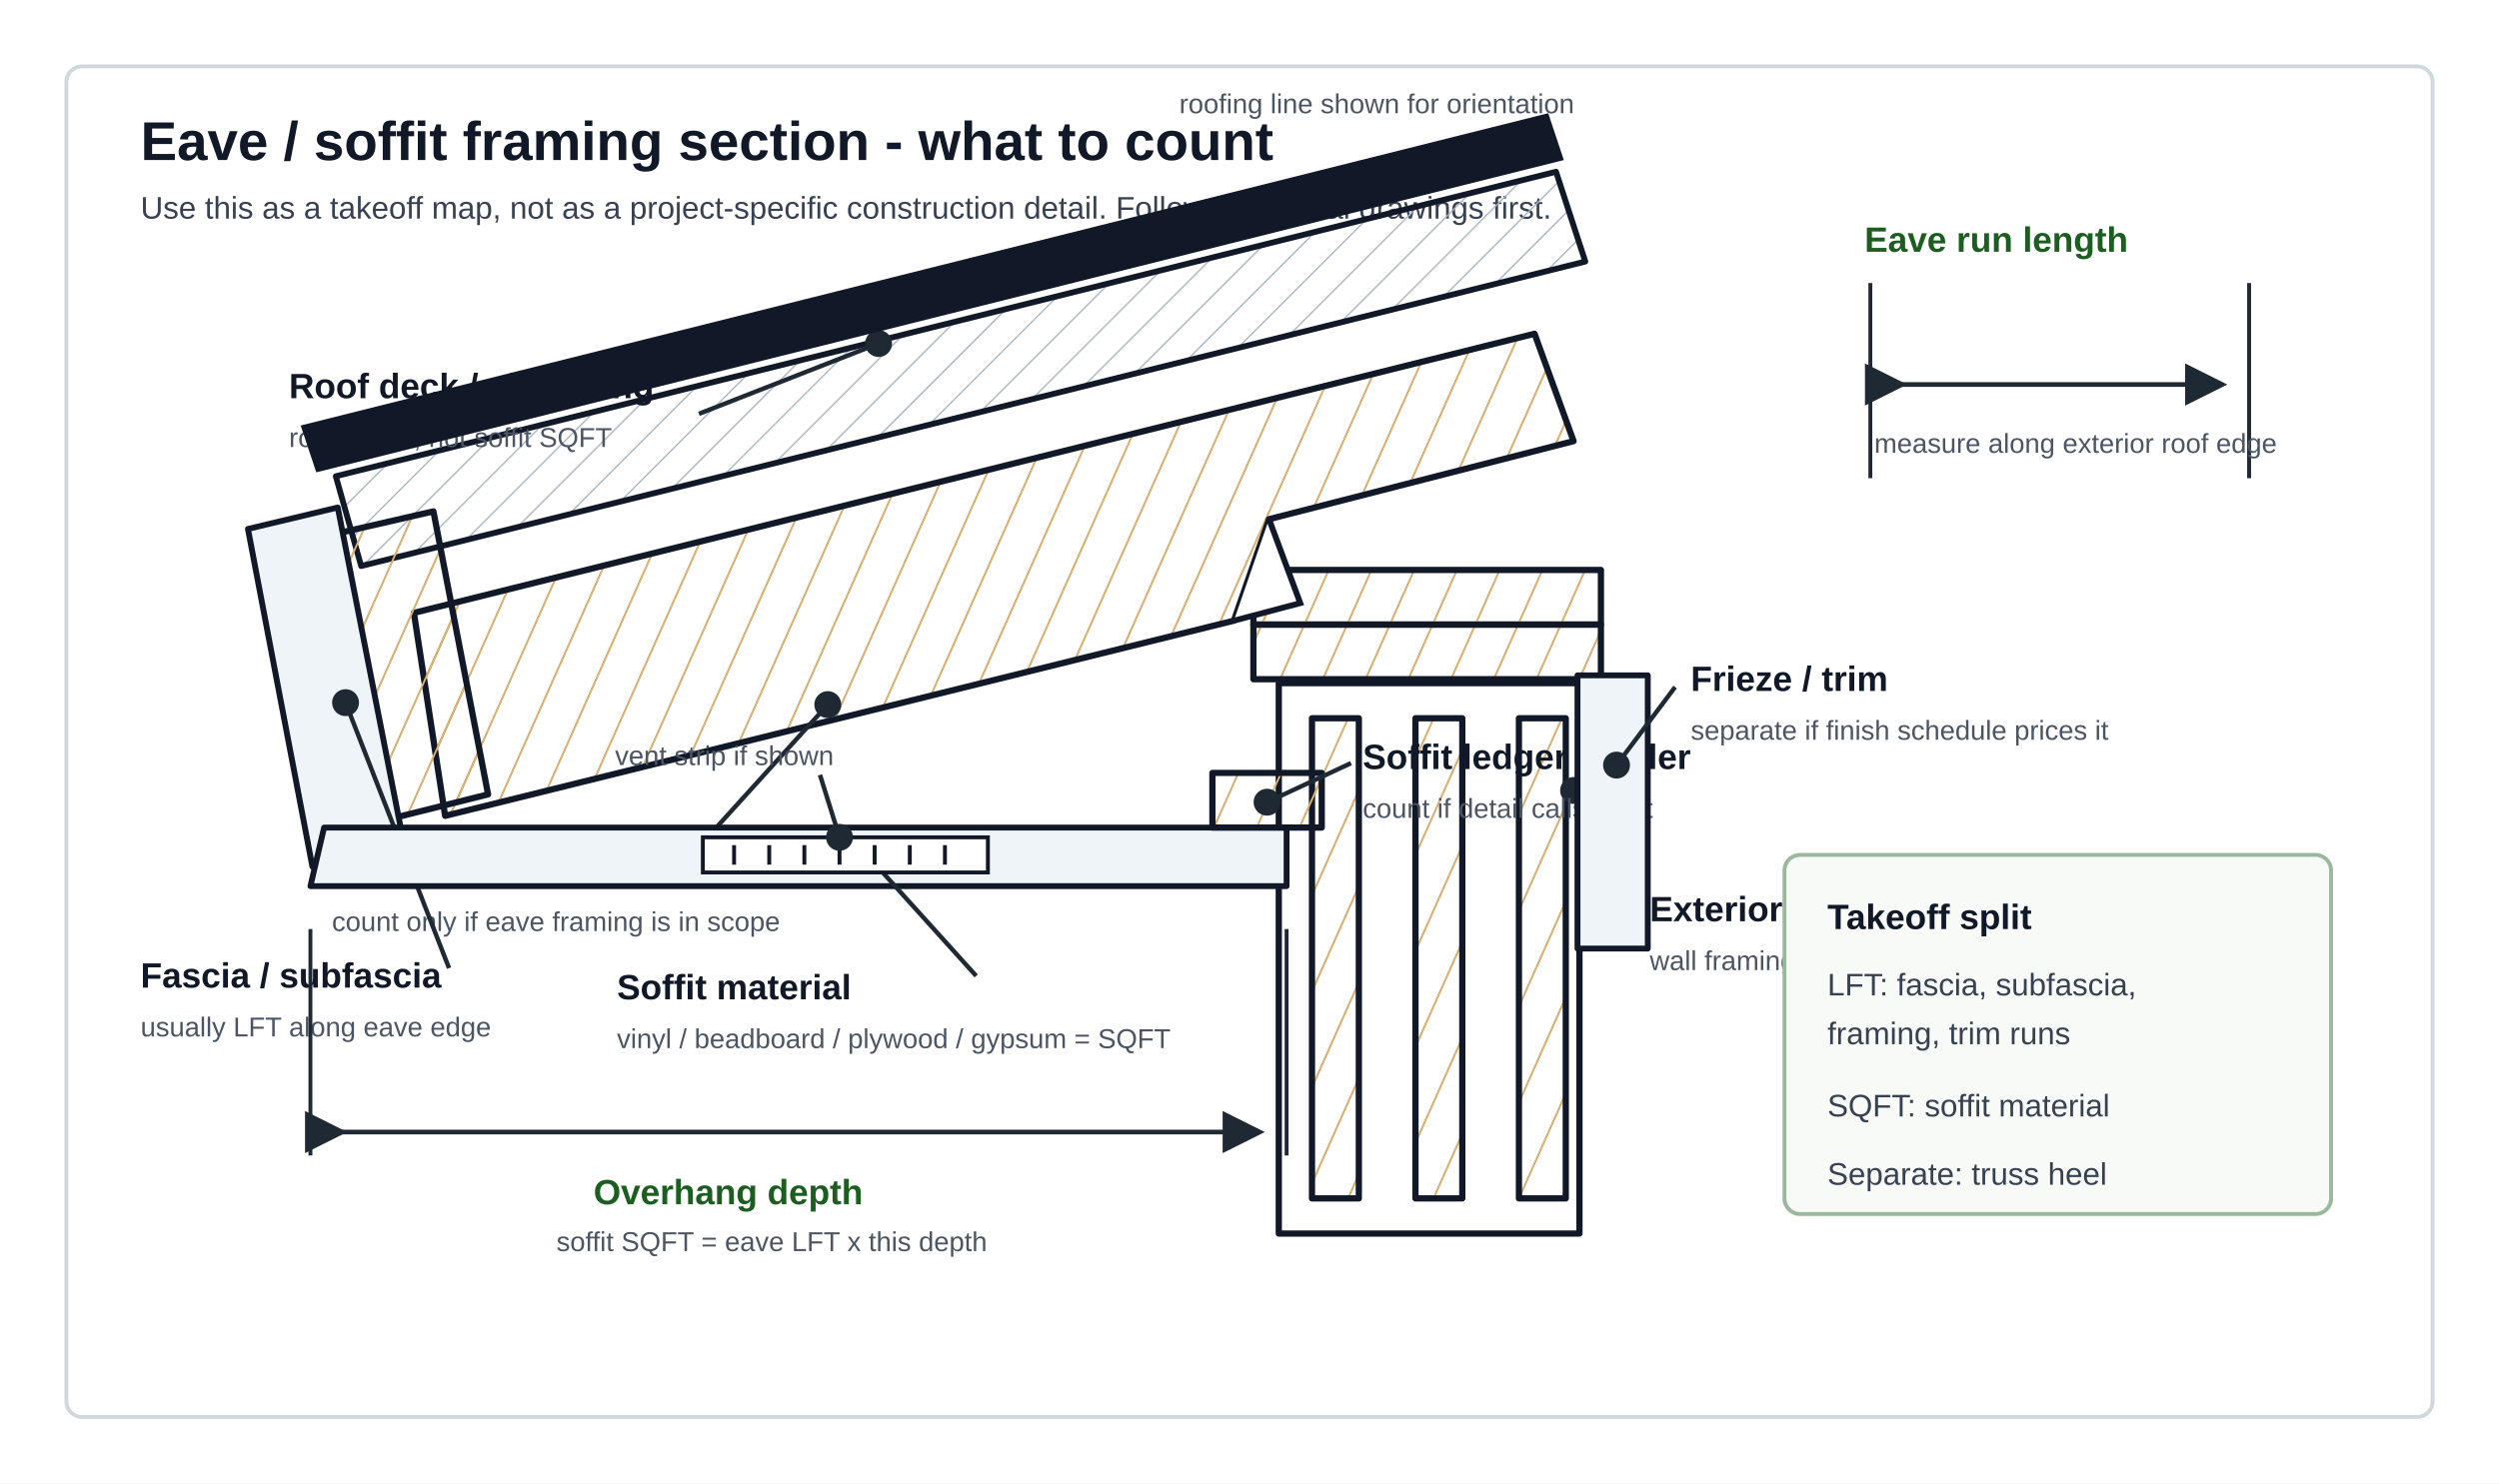
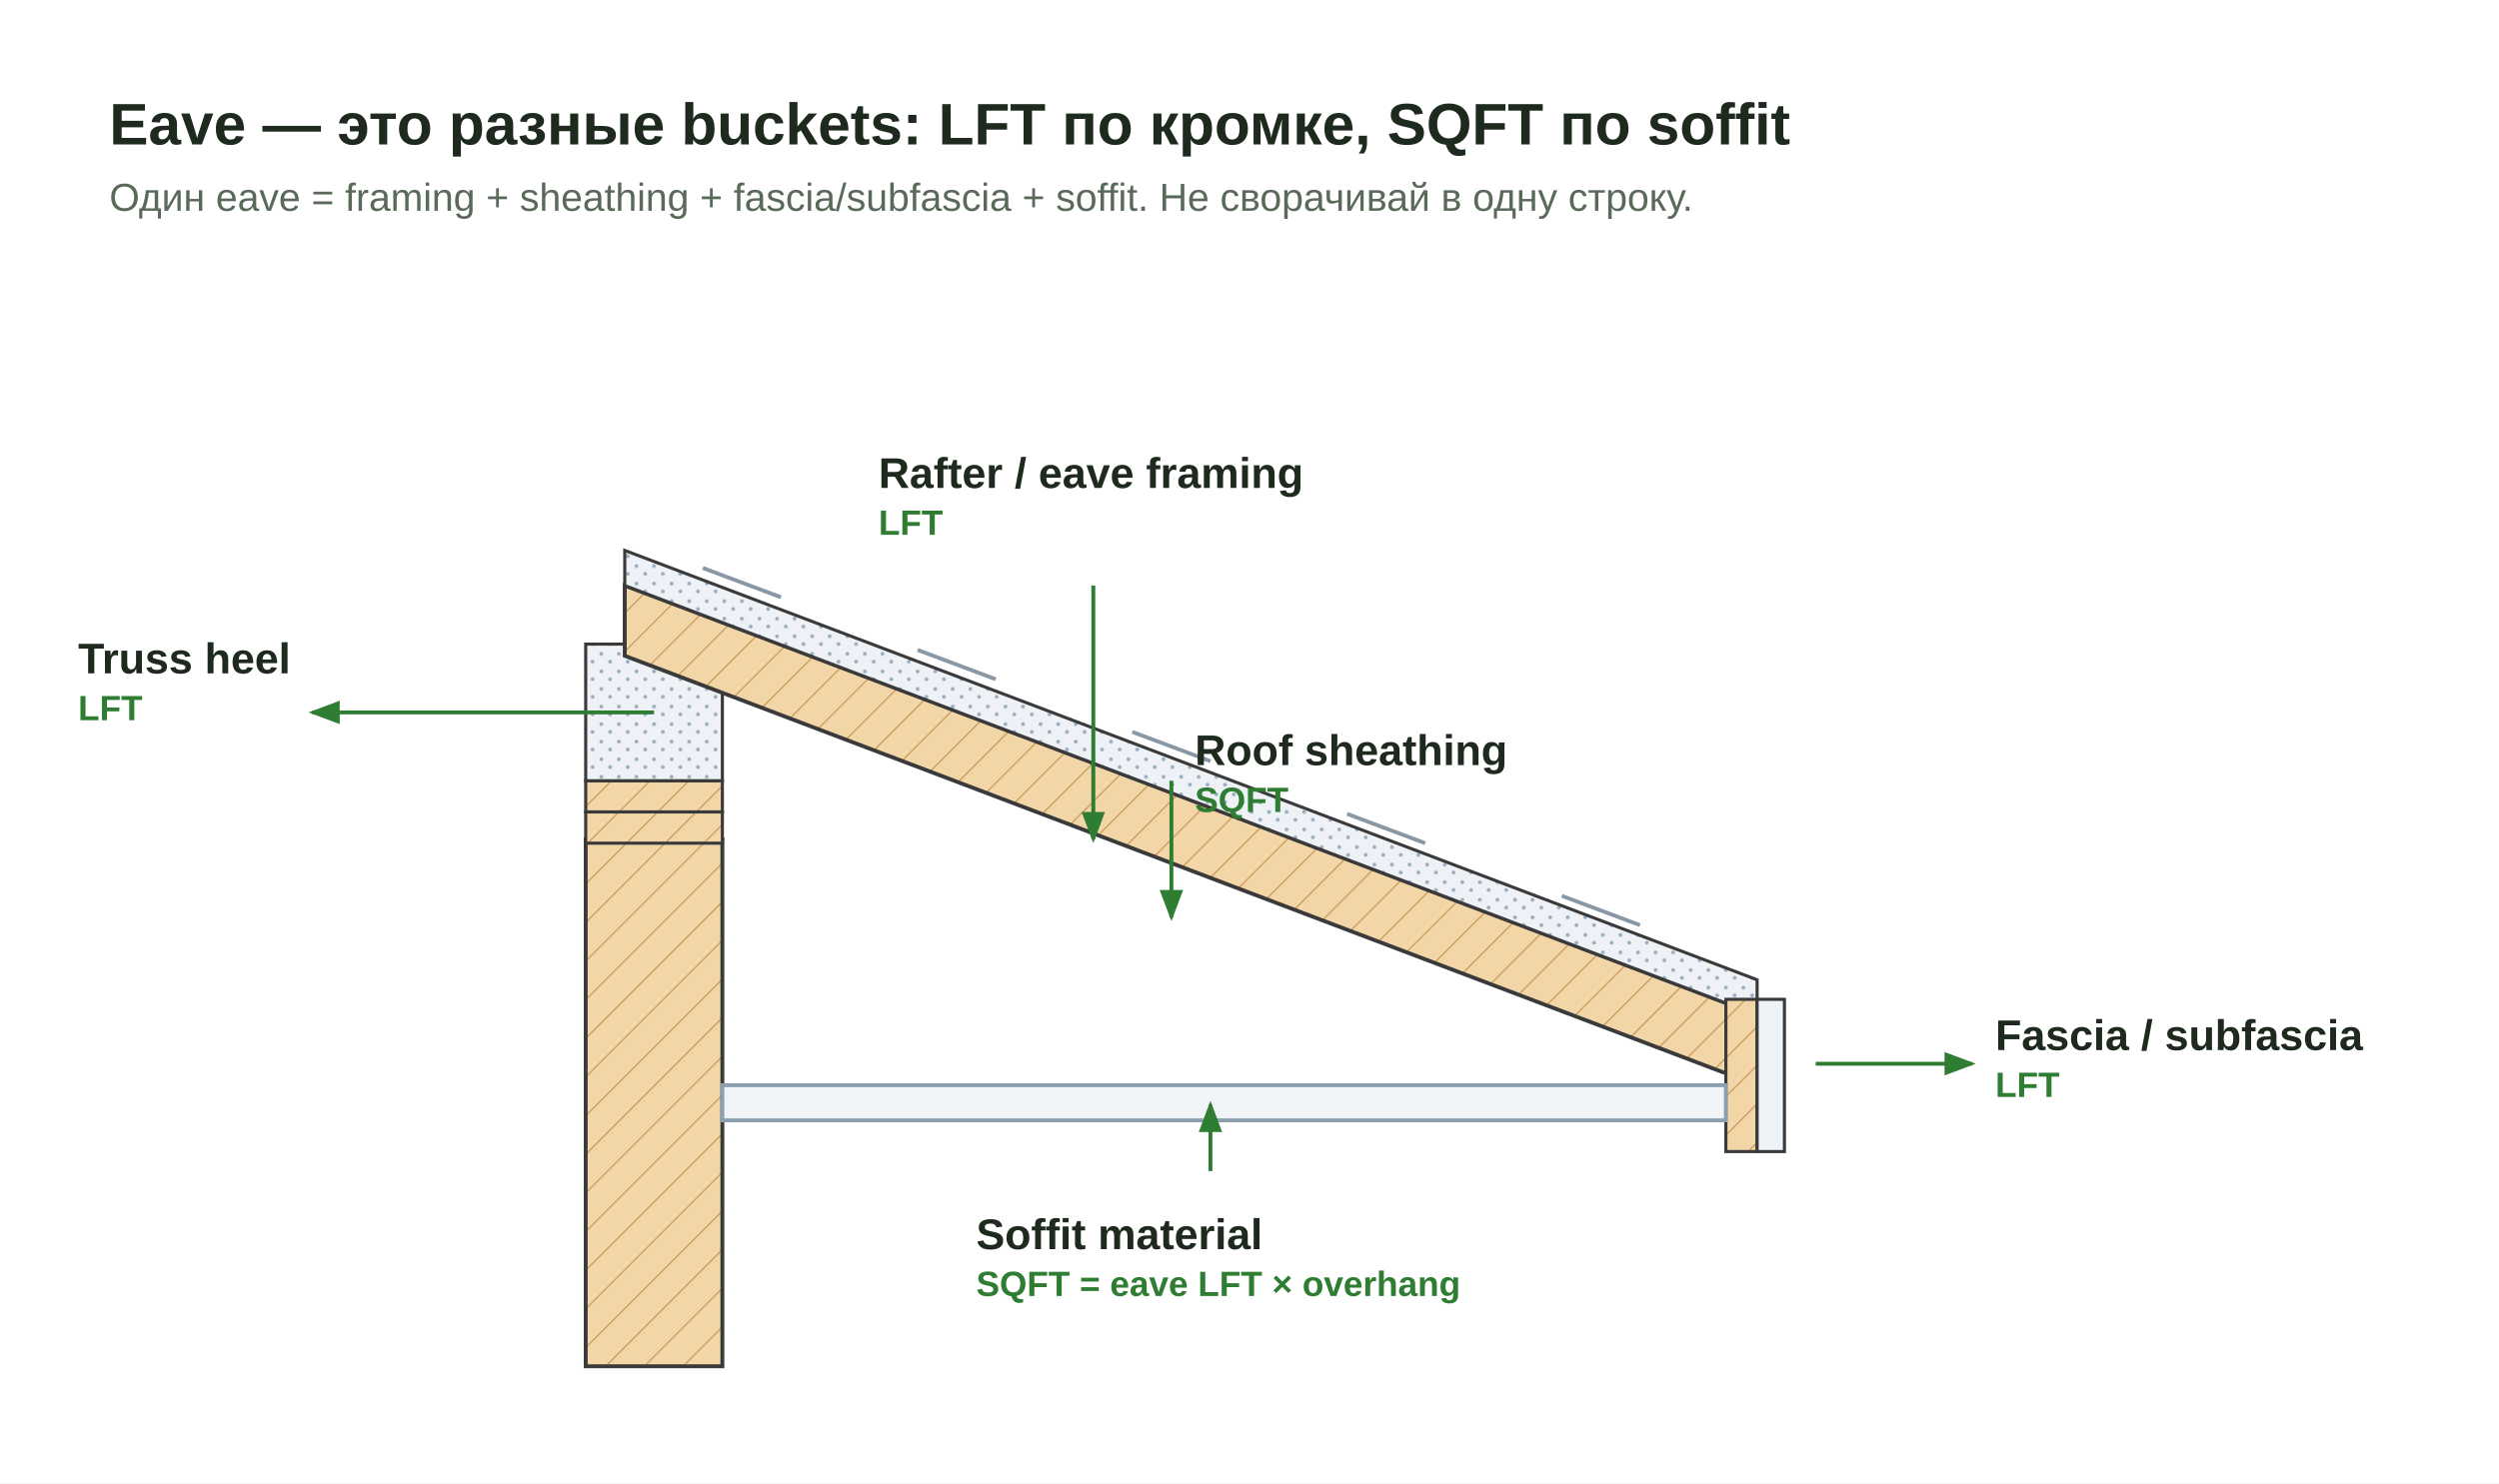
<svg xmlns="http://www.w3.org/2000/svg" width="1280" height="760" viewBox="0 0 1280 760" role="img" aria-labelledby="title desc">
  <defs>
-     <marker id="arrow" markerWidth="9" markerHeight="9" refX="7.4" refY="4.5" orient="auto">
-       <path d="M0 0 L9 4.5 L0 9 Z" fill="#1f2933" />
+     <marker id="arrow" markerWidth="9" markerHeight="9" refX="7" refY="3" orient="auto" markerUnits="strokeWidth">
+       <path d="M0,0 L0,6 L8,3 z" fill="#2e7d32" />
    </marker>
-     <marker id="dot" markerWidth="8" markerHeight="8" refX="4" refY="4">
-       <circle cx="4" cy="4" r="3" fill="#1f2933" />
-     </marker>
-     <pattern id="wood" width="20" height="20" patternUnits="userSpaceOnUse" patternTransform="rotate(24)">
-       <line x1="0" y1="0" x2="0" y2="20" stroke="#d0a869" stroke-width="2" />
+     <pattern id="wood3" width="14" height="14" patternUnits="userSpaceOnUse" patternTransform="rotate(45)">
+       <rect width="14" height="14" fill="#f2d6a8" />
+       <line x1="0" y1="0" x2="0" y2="14" stroke="#c89b5a" stroke-width="1.3" />
    </pattern>
-     <pattern id="sheath" width="14" height="14" patternUnits="userSpaceOnUse" patternTransform="rotate(45)">
-       <line x1="0" y1="0" x2="0" y2="14" stroke="#a7b5bf" stroke-width="1.4" />
+     <pattern id="osb3" width="9" height="9" patternUnits="userSpaceOnUse">
+       <rect width="9" height="9" fill="#eef2f6" />
+       <circle cx="2" cy="2" r="1" fill="#9bb0c2" />
+       <circle cx="6.5" cy="6" r="1" fill="#9bb0c2" />
    </pattern>
    <style>
-       .sheet { fill: #fff; }
-       .frame { fill: #fff; stroke: #111827; stroke-width: 3.2; stroke-linejoin: round; }
-       .wood { fill: url(#wood); stroke: #111827; stroke-width: 3.2; stroke-linejoin: round; }
-       .ply { fill: url(#sheath); stroke: #111827; stroke-width: 3; stroke-linejoin: round; }
-       .finish { fill: #eef4f7; stroke: #111827; stroke-width: 3; stroke-linejoin: round; }
-       .hidden { stroke: #6b7280; stroke-width: 2; stroke-dasharray: 9 7; fill: none; }
-       .dim { stroke: #1f2933; stroke-width: 2.4; marker-start: url(#arrow); marker-end: url(#arrow); fill: none; }
-       .ext { stroke: #1f2933; stroke-width: 2; fill: none; }
-       .lead { stroke: #1f2933; stroke-width: 2.3; marker-end: url(#dot); fill: none; }
-       .hatch { stroke: #c7d2da; stroke-width: 1.2; }
-       .title { font: 700 28px Arial, Helvetica, sans-serif; fill: #111827; }
-       .label { font: 700 18px Arial, Helvetica, sans-serif; fill: #111827; }
-       .note { font: 16px Arial, Helvetica, sans-serif; fill: #374151; }
-       .tiny { font: 14px Arial, Helvetica, sans-serif; fill: #4b5563; }
-       .badge { fill: #f7faf7; stroke: #9bb89d; stroke-width: 2; }
-       .green { fill: #1b5e20; }
+       .ttl{font:700 30px "Segoe UI",Arial,sans-serif;fill:#1f2a1f}
+       .sub{font:400 20px "Segoe UI",Arial,sans-serif;fill:#5a6a5a}
+       .lab{font:600 22px "Segoe UI",Arial,sans-serif;fill:#1f2a1f}
+       .unit{font:700 18px "Segoe UI",Arial,sans-serif;fill:#2e7d32}
+       .lead{stroke:#2e7d32;stroke-width:2;fill:none;marker-end:url(#arrow)}
+       .ln{stroke:#3a3a3a;stroke-width:2;fill:none}
    </style>
  </defs>
-   <rect class="sheet" x="0" y="0" width="1280" height="760" />
-   <rect x="34" y="34" width="1212" height="692" rx="8" fill="#fff" stroke="#cfd8dc" stroke-width="2" />
-   <text class="title" x="72" y="82">Eave / soffit framing section - what to count</text>
-   <text class="note" x="72" y="112">Use this as a takeoff map, not as a project-specific construction detail. Follow the actual drawings first.</text>
-   <rect class="frame" x="655" y="350" width="154" height="282" />
-   <rect class="wood" x="672" y="368" width="24" height="246" />
-   <rect class="wood" x="725" y="368" width="24" height="246" />
-   <rect class="wood" x="778" y="368" width="24" height="246" />
-   <rect class="wood" x="642" y="320" width="178" height="28" />
-   <rect class="wood" x="642" y="292" width="178" height="28" />
-   <text class="label" x="845" y="472">Exterior wall</text>
-   <text class="tiny" x="845" y="497">wall framing usually separate</text>
-   <path class="lead" d="M835 465 L806 405" />
-   <polygon class="wood" points="212,314 786,171 806,226 650,266 632,318 228,418" />
-   <polyline points="632,318 666,309 650,266" fill="#fff" stroke="#111827" stroke-width="3" />
-   <text class="label" x="170" y="452">Rafter / truss tail</text>
-   <text class="tiny" x="170" y="477">count only if eave framing is in scope</text>
-   <path class="lead" d="M356 436 L424 361" />
-   <polygon class="ply" points="172,244 797,88 812,134 185,290" />
-   <text class="label" x="148" y="204">Roof deck / sheathing</text>
-   <text class="tiny" x="148" y="229">roof SQFT, not soffit SQFT</text>
-   <path class="lead" d="M358 212 L450 176" />
-   <polygon points="154,218 793,58 801,82 162,242" fill="#111827" />
-   <text class="tiny" x="604" y="58">roofing line shown for orientation</text>
-   <polygon class="wood" points="174,273 222,262 250,407 202,419" />
-   <polygon class="finish" points="127,271 173,260 207,433 160,444" />
-   <text class="label" x="72" y="506">Fascia / subfascia</text>
-   <text class="tiny" x="72" y="531">usually LFT along eave edge</text>
-   <path class="lead" d="M230 496 L177 360" />
-   <polygon class="finish" points="166,424 659,424 659,454 159,454" />
-   <rect class="wood" x="621" y="396" width="56" height="28" />
-   <text class="label" x="316" y="512">Soffit material</text>
-   <text class="tiny" x="316" y="537">vinyl / beadboard / plywood / gypsum = SQFT</text>
-   <path class="lead" d="M500 500 L444 438" />
-   <text class="label" x="698" y="394">Soffit ledger / nailer</text>
-   <text class="tiny" x="698" y="419">count if detail calls it out</text>
-   <path class="lead" d="M692 391 L649 411" />
-   <rect class="finish" x="808" y="346" width="36" height="140" />
-   <text class="label" x="866" y="354">Frieze / trim</text>
-   <text class="tiny" x="866" y="379">separate if finish schedule prices it</text>
-   <path class="lead" d="M858 352 L828 392" />
-   <rect x="360" y="429" width="146" height="18" fill="#fff" stroke="#111827" stroke-width="2" />
-   <g stroke="#111827" stroke-width="2">
-     <line x1="376" y1="433" x2="376" y2="443" />
-     <line x1="394" y1="433" x2="394" y2="443" />
-     <line x1="412" y1="433" x2="412" y2="443" />
-     <line x1="430" y1="433" x2="430" y2="443" />
-     <line x1="448" y1="433" x2="448" y2="443" />
-     <line x1="466" y1="433" x2="466" y2="443" />
-     <line x1="484" y1="433" x2="484" y2="443" />
+   <rect width="1280" height="760" fill="#ffffff" />
+   <text class="ttl" x="56" y="74">Eave — это разные buckets: LFT по кромке, SQFT по soffit</text>
+   <text class="sub" x="56" y="108">Один eave = framing + sheathing + fascia/subfascia + soffit. Не сворачивай в одну строку.</text>
+   <rect x="300" y="430" width="70" height="270" fill="url(#wood3)" stroke="#3a3a3a" stroke-width="2" />
+   <rect x="300" y="400" width="70" height="16" fill="url(#wood3)" stroke="#3a3a3a" stroke-width="1.6" />
+   <rect x="300" y="416" width="70" height="16" fill="url(#wood3)" stroke="#3a3a3a" stroke-width="1.6" />
+   <rect x="300" y="330" width="70" height="70" fill="url(#osb3)" stroke="#3a3a3a" stroke-width="1.6" />
+   <polygon points="320,300 900,520 900,556 320,336" fill="url(#wood3)" stroke="#3a3a3a" stroke-width="2" />
+   <polygon points="320,282 900,502 900,520 320,300" fill="url(#osb3)" stroke="#3a3a3a" stroke-width="1.6" />
+   <g stroke="#8a98a5" stroke-width="2">
+     <line x1="360" y1="291" x2="400" y2="306" />
+     <line x1="470" y1="333" x2="510" y2="348" />
+     <line x1="580" y1="375" x2="620" y2="390" />
+     <line x1="690" y1="417" x2="730" y2="432" />
+     <line x1="800" y1="459" x2="840" y2="474" />
  </g>
-   <text class="tiny" x="315" y="392">vent strip if shown</text>
-   <path class="lead" d="M420 397 L430 429" />
-   <line class="ext" x1="159" y1="476" x2="159" y2="592" />
-   <line class="ext" x1="659" y1="476" x2="659" y2="592" />
-   <line class="dim" x1="174" y1="580" x2="644" y2="580" />
-   <text class="label green" x="304" y="617">Overhang depth</text>
-   <text class="tiny" x="285" y="641">soffit SQFT = eave LFT x this depth</text>
-   <line class="ext" x1="958" y1="145" x2="958" y2="245" />
-   <line class="ext" x1="1152" y1="145" x2="1152" y2="245" />
-   <line class="dim" x1="973" y1="197" x2="1137" y2="197" />
-   <text class="label green" x="955" y="129">Eave run length</text>
-   <text class="tiny" x="960" y="232">measure along exterior roof edge</text>
-   <rect class="badge" x="914" y="438" width="280" height="184" rx="8" />
-   <text class="label" x="936" y="476">Takeoff split</text>
-   <text class="note" x="936" y="510">LFT: fascia, subfascia,</text>
-   <text class="note" x="936" y="535">framing, trim runs</text>
-   <text class="note" x="936" y="572">SQFT: soffit material</text>
-   <text class="note" x="936" y="607">Separate: truss heel</text>
+   <rect x="884" y="512" width="16" height="78" fill="url(#wood3)" stroke="#3a3a3a" stroke-width="1.6" />
+   <rect x="900" y="512" width="14" height="78" fill="#eef3f7" stroke="#3a3a3a" stroke-width="1.6" />
+   <rect x="370" y="556" width="514" height="18" fill="#f1f4f7" stroke="#8aa0b0" stroke-width="2" />
+   <line class="lead" x1="600" y1="400" x2="600" y2="470" />
+   <text class="lab" x="612" y="392">Roof sheathing</text>
+   <text class="unit" x="612" y="416">SQFT</text>
+   <line class="lead" x1="560" y1="300" x2="560" y2="430" />
+   <text class="lab" x="450" y="250">Rafter / eave framing</text>
+   <text class="unit" x="450" y="274">LFT</text>
+   <line class="lead" x1="335" y1="365" x2="160" y2="365" />
+   <text class="lab" x="40" y="345">Truss heel</text>
+   <text class="unit" x="40" y="369">LFT</text>
+   <line class="lead" x1="930" y1="545" x2="1010" y2="545" />
+   <text class="lab" x="1022" y="538">Fascia / subfascia</text>
+   <text class="unit" x="1022" y="562">LFT</text>
+   <line class="lead" x1="620" y1="600" x2="620" y2="566" />
+   <text class="lab" x="500" y="640">Soffit material</text>
+   <text class="unit" x="500" y="664">SQFT = eave LFT × overhang</text>
</svg>
